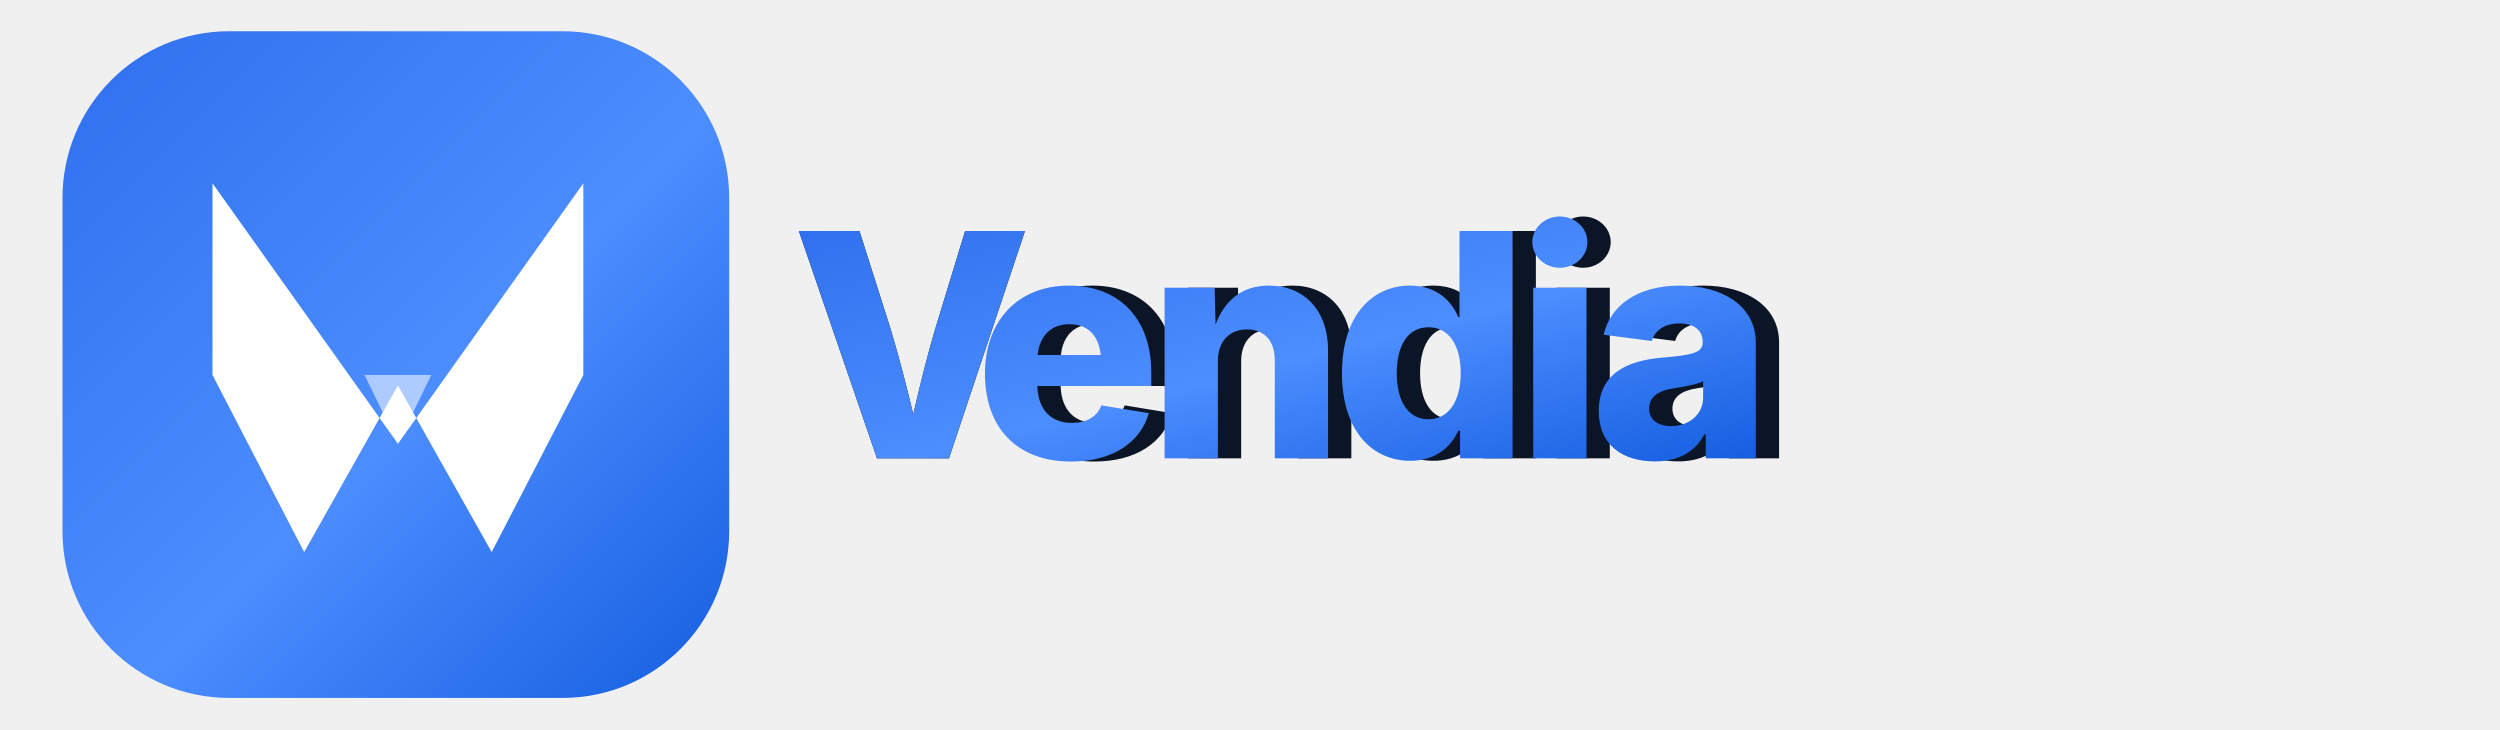
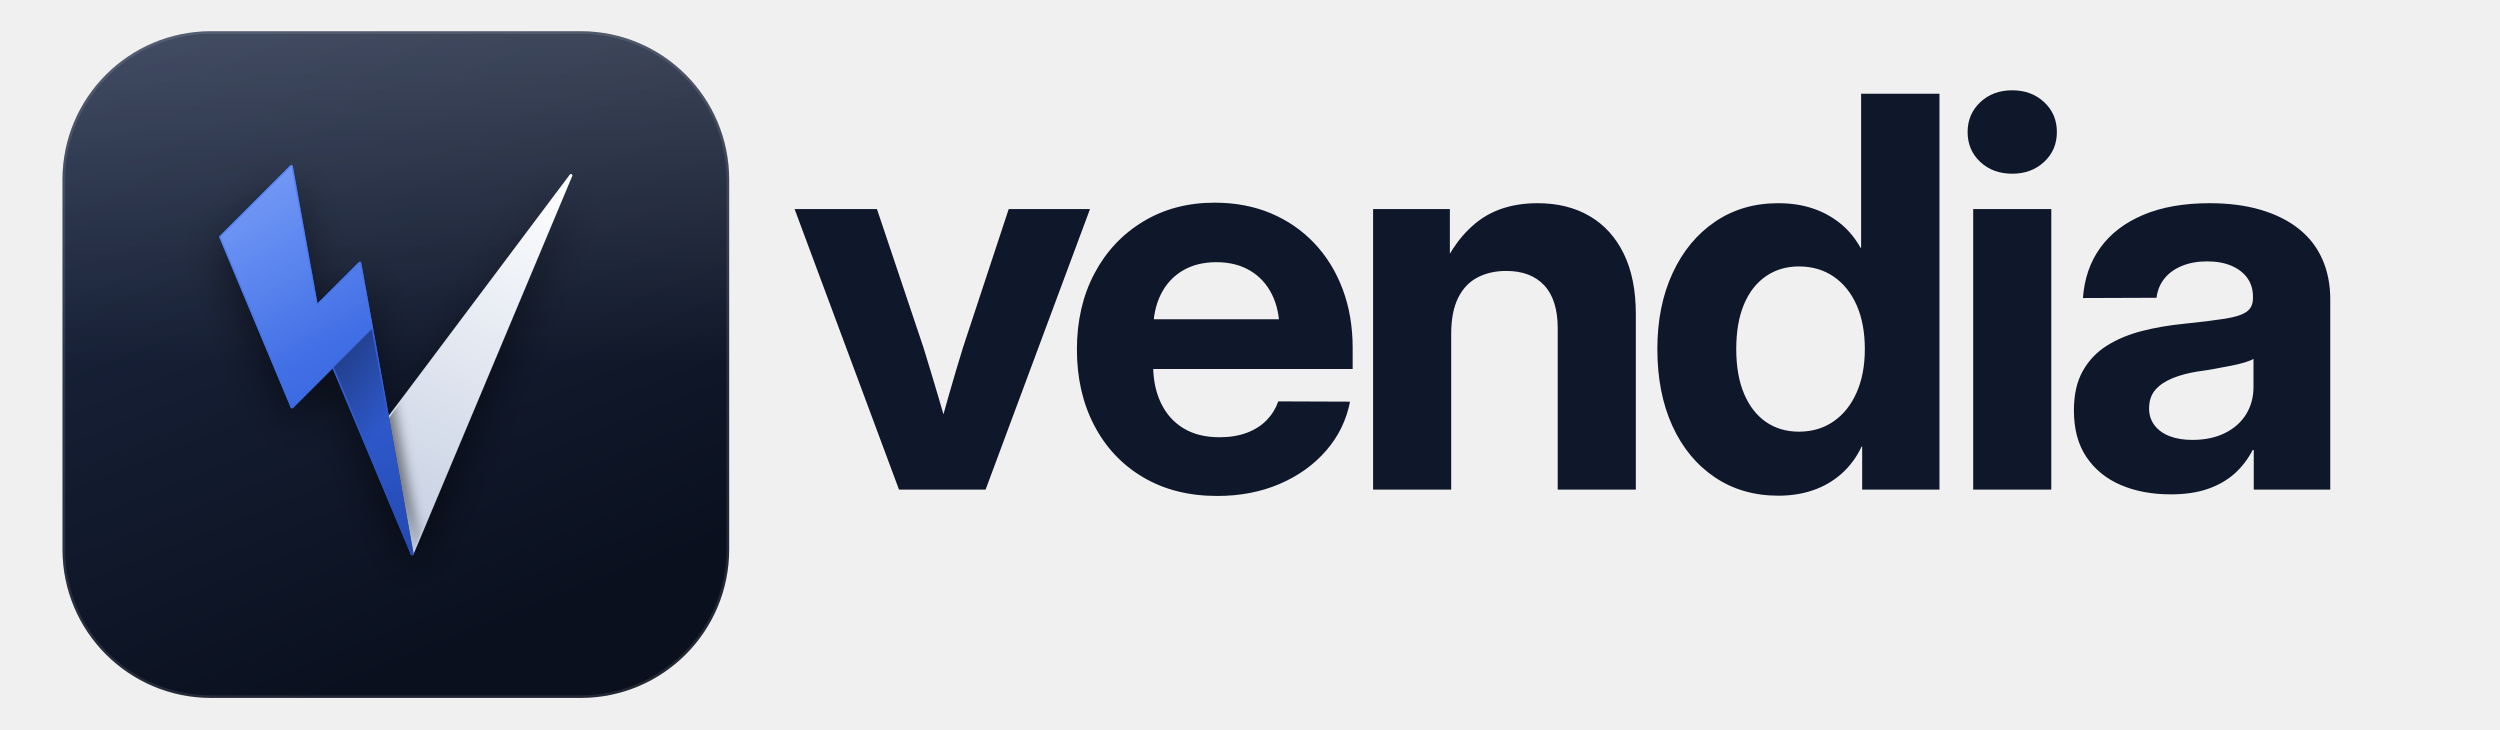
- <svg xmlns="http://www.w3.org/2000/svg" viewBox="0 0 2400 700" shape-rendering="geometricPrecision">
-   <defs>
-     <linearGradient id="vendiaGrad" x1="0%" y1="0%" x2="100%" y2="100%">
-       <stop offset="0%" stop-color="#2f6fed" />
-       <stop offset="55%" stop-color="#4c8dff" />
-       <stop offset="100%" stop-color="#155ee0" />
-     </linearGradient>
-   </defs>
-   <g transform="translate(60, 30)">
-     <rect x="0" y="0" width="640" height="640" rx="160" ry="160" fill="url(#vendiaGrad)" />
-     <path d="M144 330 L232 500 L322 340 L412 500 L500 330 L500 146 L322 396 L144 146 Z" fill="#ffffff" fill-rule="evenodd" />
-     <path d="M290 330 L322 396 L354 330" fill="#ffffff" fill-opacity="0.55" />
-   </g>
-   <g transform="translate(760, 40)">
-     <text x="0" y="400" font-family="'Sora', 'Inter', sans-serif" font-weight="800" font-size="300" letter-spacing="-14" fill="#0b1526">
-       Vendia
-     </text>
-     <text x="0" y="400" font-family="'Sora', 'Inter', sans-serif" font-weight="800" font-size="300" letter-spacing="-14" fill="url(#vendiaGrad)">
-       <tspan x="0" y="400">V</tspan>
-       <tspan x="175" y="400">endia</tspan>
-     </text>
-   </g>
+ <svg xmlns="http://www.w3.org/2000/svg" viewBox="0 0 2400 700">
+   <svg x="60" y="30" width="640" height="640" viewBox="0 0 1024 1024">
+     <defs>
+       <linearGradient id="t-bg" x1="0" y1="0" x2="0.4" y2="1">
+         <stop offset="0" stop-color="#1F2B47" />
+         <stop offset="1" stop-color="#0A101E" />
+       </linearGradient>
+       <linearGradient id="t-gloss" x1="0" y1="0" x2="0" y2="1">
+         <stop offset="0" stop-color="#fff" stop-opacity="0.16" />
+         <stop offset="0.5" stop-color="#fff" stop-opacity="0" />
+       </linearGradient>
+       <linearGradient id="t-up" gradientUnits="userSpaceOnUse" x1="30" y1="40" x2="160" y2="260">
+         <stop offset="0" stop-color="#5E8BF7" />
+         <stop offset="1" stop-color="#3664DE" />
+       </linearGradient>
+       <linearGradient id="t-lo" gradientUnits="userSpaceOnUse" x1="150" y1="190" x2="205" y2="380">
+         <stop offset="0" stop-color="#3664DE" />
+         <stop offset="1" stop-color="#2348B0" />
+       </linearGradient>
+       <linearGradient id="t-fold" gradientUnits="userSpaceOnUse" x1="147.5" y1="198.2" x2="197.0" y2="247.7">
+         <stop offset="0" stop-color="#000" stop-opacity="0.35" />
+         <stop offset="1" stop-color="#000" stop-opacity="0" />
+       </linearGradient>
+       <linearGradient id="t-blade" gradientUnits="userSpaceOnUse" x1="339" y1="48" x2="200" y2="380">
+         <stop offset="0" stop-color="#FFFFFF" />
+         <stop offset="1" stop-color="#C5CFE2" />
+       </linearGradient>
+       <linearGradient id="t-hl" gradientUnits="userSpaceOnUse" x1="30" y1="40" x2="120" y2="200">
+         <stop offset="0" stop-color="#fff" stop-opacity="0.18" />
+         <stop offset="1" stop-color="#fff" stop-opacity="0" />
+       </linearGradient>
+       <filter id="t-sh" x="-30%" y="-30%" width="160%" height="160%">
+         <feDropShadow dx="0" dy="16" stdDeviation="18" flood-color="#000" flood-opacity="0.5" />
+       </filter>
+       <filter id="t-blur">
+         <feGaussianBlur stdDeviation="5" />
+       </filter>
+       <clipPath id="t-sq">
+         <rect width="1024" height="1024" rx="228" />
+       </clipPath>
+       <clipPath id="t-cb">
+         <polygon points="178.8,262.0 339.4,48.0 200.0,380.0" />
+       </clipPath>
+       <clipPath id="t-cl">
+         <polygon points="130.7,215.0 164.3,181.4 164.3,181.4 200.0,380.0" />
+       </clipPath>
+     </defs>
+     <g clip-path="url(#t-sq)">
+       <rect width="1024" height="1024" fill="url(#t-bg)" />
+       <rect width="1024" height="1024" fill="url(#t-gloss)" />
+     </g>
+     <rect x="2" y="2" width="1020" height="1020" rx="226" fill="none" stroke="#FFFFFF1A" stroke-width="4" />
+     <g transform="translate(512 512) scale(1.75) translate(-185.7 -214.0)">
+       <g filter="url(#t-sh)">
+         <polygon points="178.8,262.0 339.4,48.0 200.0,380.0" fill="url(#t-blade)" stroke="url(#t-blade)" stroke-width="2.5" stroke-linejoin="round" />
+         <polygon points="32.0,102.0 94.0,40.0 116.1,163.0 154.1,125.0 200.0,380.0 130.7,215.0 94.6,251.1" fill="#3664DE" stroke="#3664DE" stroke-width="2.5" stroke-linejoin="round" />
+       </g>
+       <g clip-path="url(#t-cb)">
+         <polygon points="32.0,102.0 94.0,40.0 116.1,163.0 154.1,125.0 200.0,380.0 130.7,215.0 94.6,251.1" transform="translate(8 2)" fill="#000" opacity="0.45" filter="url(#t-blur)" />
+       </g>
+       <polygon points="130.7,215.0 164.3,181.4 164.3,181.4 200.0,380.0" fill="url(#t-lo)" stroke="url(#t-lo)" stroke-width="2.5" stroke-linejoin="round" />
+       <g clip-path="url(#t-cl)">
+         <rect x="80" y="100" width="250" height="300" fill="url(#t-fold)" />
+       </g>
+       <polygon points="32.0,102.0 94.0,40.0 116.1,163.0 154.1,125.0 164.3,181.4 130.7,215.0 94.6,251.1" fill="url(#t-up)" stroke="url(#t-up)" stroke-width="2.5" stroke-linejoin="round" />
+       <polygon points="32.0,102.0 94.0,40.0 116.1,163.0 154.1,125.0 164.3,181.4 130.7,215.0 94.6,251.1" fill="url(#t-hl)" />
+     </g>
+   </svg>
+   <path transform="translate(760 470) scale(0.2550336)" fill="#0F172A" d="M404 0L11 -1056L321 -1056L496 -535Q525 -441 552.5 -348Q580 -255 607 -161L537 -161Q563 -255 589.5 -348Q616 -441 645 -535L817 -1056L1123 -1056L730 0Z M1601.7 24Q1441.7 24 1322.7 -46.5Q1203.7 -117 1138.7 -242Q1073.7 -367 1073.7 -527Q1073.7 -689 1139.7 -813.5Q1205.7 -938 1323.2 -1009Q1440.7 -1080 1591.7 -1080Q1708.7 -1080 1803.7 -1040Q1898.7 -1000 1967.7 -927Q2036.7 -854 2074.2 -754Q2111.7 -654 2111.7 -533L2111.7 -454L1178.7 -454L1178.7 -641L1968.7 -641L1836.7 -597Q1836.7 -677 1807.7 -735Q1778.7 -793 1725.2 -824.5Q1671.7 -856 1598.7 -856Q1525.7 -856 1472.2 -824.5Q1418.7 -793 1389.7 -735Q1360.7 -677 1360.7 -597L1360.7 -468Q1360.7 -387 1390.2 -325.5Q1419.7 -264 1475.2 -230.5Q1530.7 -197 1610.7 -197Q1668.7 -197 1713.7 -214Q1758.7 -231 1788.2 -261.5Q1817.7 -292 1831.7 -332L2101.7 -331Q2081.7 -227 2011.7 -146.5Q1941.7 -66 1836.2 -21Q1730.7 24 1601.7 24Z M2482.6 -586L2482.6 0L2188.6 0L2188.6 -1056L2477.6 -1056L2477.6 -781L2427.6 -781Q2478.6 -922 2571.1 -1000Q2663.6 -1078 2807.6 -1078Q2920.6 -1078 3003.6 -1029.5Q3086.6 -981 3132.1 -888Q3177.6 -795 3177.6 -661L3177.6 0L2883.6 0L2883.6 -607Q2883.6 -714 2833.1 -768.5Q2782.6 -823 2689.6 -823Q2628.6 -823 2581.6 -798.5Q2534.6 -774 2508.6 -721.5Q2482.6 -669 2482.6 -586Z M3714.6 23Q3577.6 23 3474.6 -46.5Q3371.6 -116 3315.1 -240Q3258.6 -364 3258.6 -529Q3258.6 -691 3316.1 -815Q3373.6 -939 3476.1 -1008.5Q3578.6 -1078 3713.6 -1078Q3782.6 -1078 3840.1 -1059.5Q3897.6 -1041 3944.6 -1004Q3991.6 -967 4023.6 -910L4025.6 -910L4025.6 -1490L4320.6 -1490L4320.6 0L4029.6 0L4029.6 -162L4027.6 -162Q3998.6 -101 3951.6 -59.5Q3904.6 -18 3844.6 2.5Q3784.6 23 3714.6 23ZM3791.6 -218Q3865.6 -218 3921.6 -256.5Q3977.6 -295 4008.6 -365Q4039.6 -435 4039.6 -529Q4039.6 -624 4009.1 -693.5Q3978.6 -763 3922.6 -801.5Q3866.6 -840 3791.6 -840Q3720.6 -840 3667.1 -803Q3613.6 -766 3584.6 -697Q3555.6 -628 3555.6 -529Q3555.6 -430 3585.1 -360.5Q3614.6 -291 3667.6 -254.5Q3720.6 -218 3791.6 -218Z M4447.5 0L4447.5 -1056L4741.5 -1056L4741.5 0ZM4594.5 -1189Q4521.5 -1189 4474 -1233.5Q4426.5 -1278 4426.5 -1346Q4426.5 -1413 4474 -1458Q4521.5 -1503 4594.5 -1503Q4666.5 -1503 4714.5 -1458.5Q4762.5 -1414 4762.5 -1346Q4762.5 -1278 4714.5 -1233.5Q4666.5 -1189 4594.5 -1189Z M5190.6 18Q5085.6 18 5003.6 -17Q4921.6 -52 4874.1 -122Q4826.6 -192 4826.6 -298Q4826.6 -387 4860.1 -446.5Q4893.6 -506 4951.1 -542Q5008.6 -578 5083.1 -597Q5157.6 -616 5239.6 -624Q5336.6 -634 5394.1 -643Q5451.6 -652 5476.1 -669Q5500.6 -686 5500.6 -720L5500.6 -727Q5500.6 -766 5480.1 -795.5Q5459.6 -825 5420.6 -842Q5381.6 -859 5328.6 -859Q5273.6 -859 5232.1 -841.5Q5190.6 -824 5166.6 -793.5Q5142.6 -763 5137.6 -722L4860.6 -721Q4868.6 -831 4926.1 -910.5Q4983.6 -990 5087.6 -1034Q5191.6 -1078 5337.6 -1078Q5445.6 -1078 5530.1 -1053Q5614.6 -1028 5673.1 -981.5Q5731.6 -935 5761.6 -867.5Q5791.6 -800 5791.6 -716L5791.6 0L5503.6 0L5503.6 -149L5499.6 -149Q5472.6 -97 5431.1 -60Q5389.6 -23 5330.6 -2.5Q5271.6 18 5190.6 18ZM5272.6 -187Q5343.6 -187 5395.6 -213Q5447.6 -239 5475.1 -284Q5502.6 -329 5502.6 -386L5502.6 -492Q5490.6 -485 5469.1 -478.5Q5447.6 -472 5419.6 -466.5Q5391.6 -461 5358.6 -455Q5325.6 -449 5289.6 -444Q5239.6 -436 5198.6 -419.5Q5157.6 -403 5133.6 -376Q5109.6 -349 5109.6 -305Q5109.6 -269 5130.1 -242Q5150.6 -215 5187.1 -201Q5223.6 -187 5272.6 -187Z" />
</svg>
